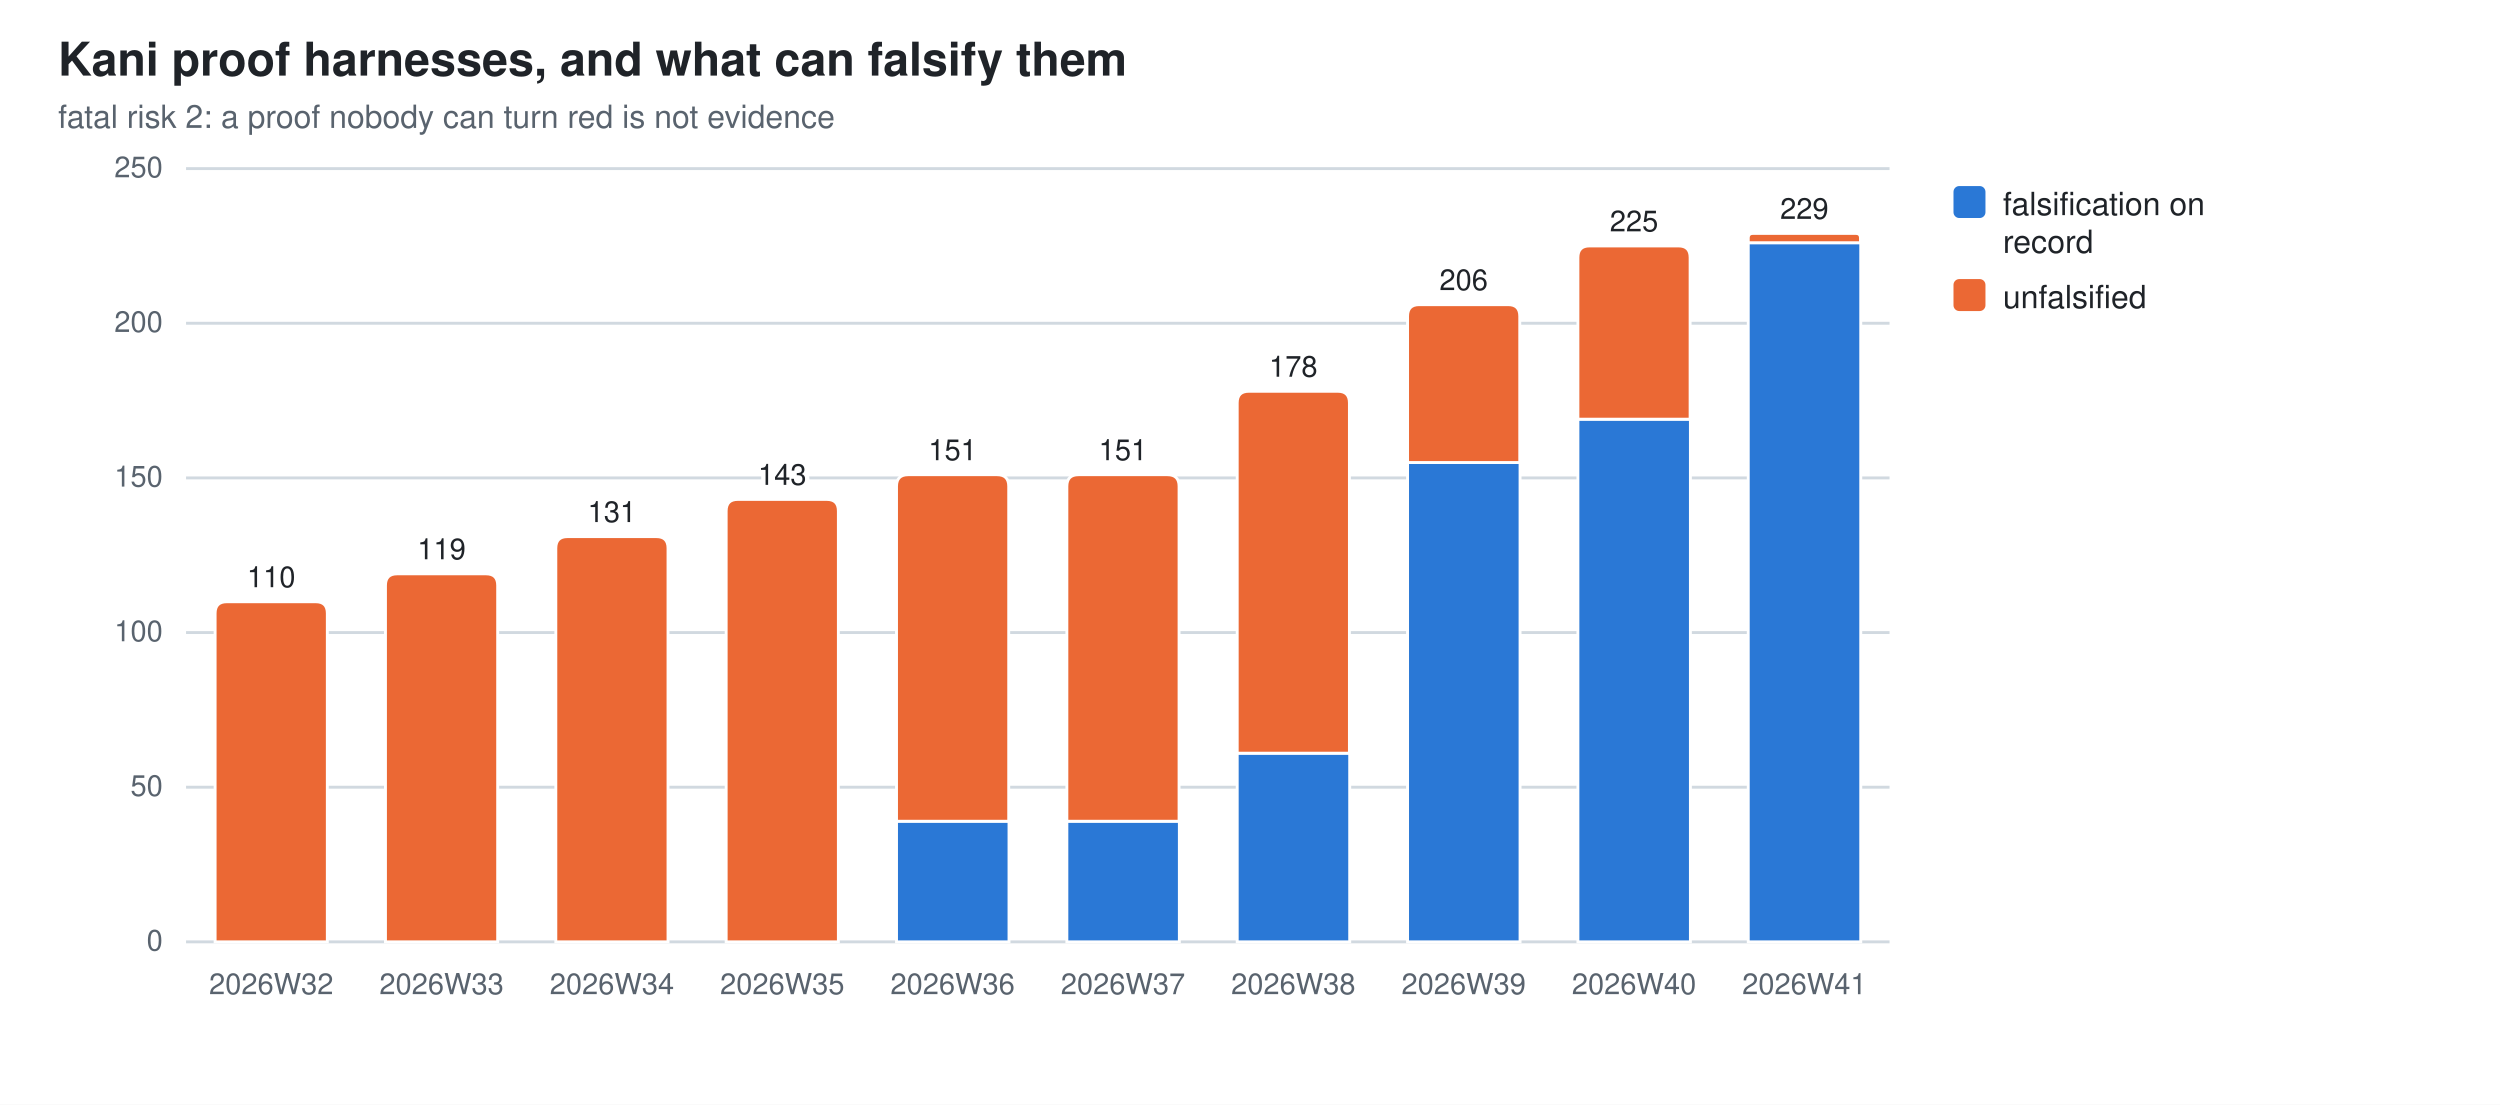
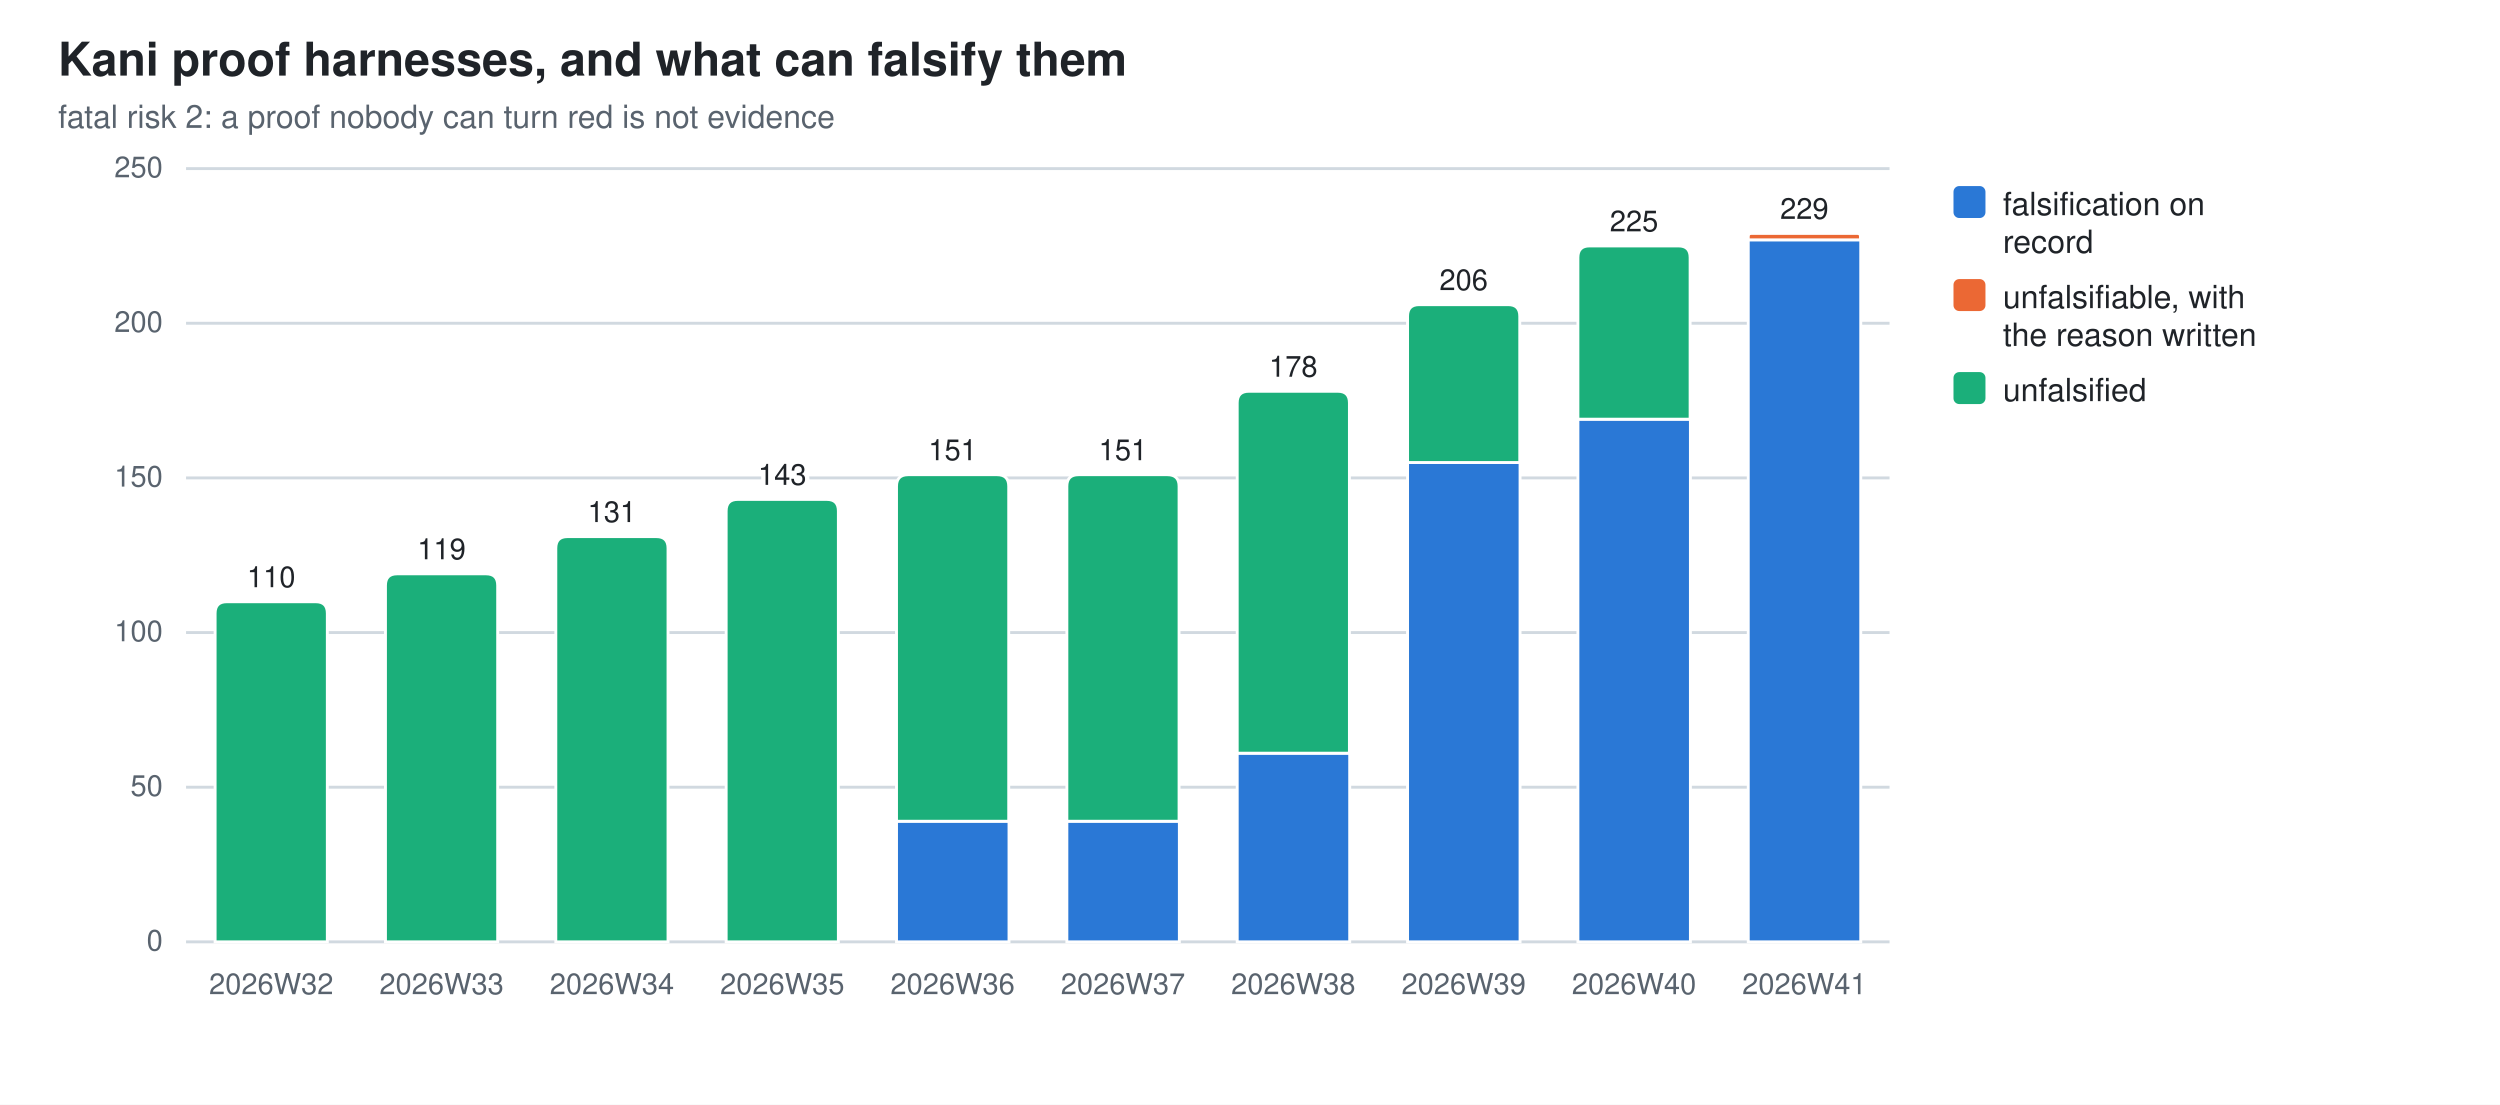
<svg xmlns="http://www.w3.org/2000/svg" width="860" height="380" viewBox="0 0 860 380" role="img" aria-label="Kani proof harnesses, and what can falsify them">
  <style>
  .bg{fill:#ffffff} .fg{fill:#1f2328} .mut{fill:#59636e} .grid{stroke:#d1d9e0}
  .seg{stroke:#ffffff;stroke-width:1}
  .val{paint-order:stroke;stroke:#ffffff;stroke-width:3px;stroke-linejoin:round}
-   .s0{fill:#2a78d6}  .s1{fill:#eb6834}
+   .s0{fill:#2a78d6}  .s1{fill:#eb6834}  .s2{fill:#1baf7a}
  @media (prefers-color-scheme: dark){
    .bg{fill:#0d1117} .fg{fill:#e6edf3} .mut{fill:#9198a1} .grid{stroke:#30363d}
-     .seg{stroke:#0d1117} .val{stroke:#0d1117} .s0{fill:#3987e5} .s1{fill:#d95926}}
+     .seg{stroke:#0d1117} .val{stroke:#0d1117} .s0{fill:#3987e5} .s1{fill:#d95926} .s2{fill:#199e70}}
  text{font-family:-apple-system,BlinkMacSystemFont,"Segoe UI",Helvetica,Arial,sans-serif}
</style>
  <rect class="bg" width="860" height="380" />
  <text class="fg" x="20" y="26" font-size="16" font-weight="600">Kani proof harnesses, and what can falsify them</text>
  <text class="mut" x="20" y="44" font-size="11">fatal risk 2: a proof nobody can turn red is not evidence</text>
  <line class="grid" x1="64" y1="324.0" x2="650.0" y2="324.0" stroke-width="1" />
  <text class="mut" x="56" y="327.0" font-size="10" text-anchor="end">0</text>
  <line class="grid" x1="64" y1="270.8" x2="650.0" y2="270.8" stroke-width="1" />
  <text class="mut" x="56" y="273.8" font-size="10" text-anchor="end">50</text>
  <line class="grid" x1="64" y1="217.6" x2="650.0" y2="217.6" stroke-width="1" />
  <text class="mut" x="56" y="220.6" font-size="10" text-anchor="end">100</text>
  <line class="grid" x1="64" y1="164.4" x2="650.0" y2="164.4" stroke-width="1" />
  <text class="mut" x="56" y="167.4" font-size="10" text-anchor="end">150</text>
  <line class="grid" x1="64" y1="111.2" x2="650.0" y2="111.2" stroke-width="1" />
  <text class="mut" x="56" y="114.2" font-size="10" text-anchor="end">200</text>
  <line class="grid" x1="64" y1="58.0" x2="650.0" y2="58.0" stroke-width="1" />
  <text class="mut" x="56" y="61.0" font-size="10" text-anchor="end">250</text>
-   <path class="seg s1" d="M74.0,324.0 V211.0 Q74.0,207.0 78.0,207.0 H108.6 Q112.6,207.0 112.6,211.0 V324.0 Z" />
+   <path class="seg s2" d="M74.0,324.0 V211.0 Q74.0,207.0 78.0,207.0 H108.6 Q112.6,207.0 112.6,211.0 V324.0 Z" />
  <text class="mut" x="93.3" y="342" font-size="10" text-anchor="middle">2026W32</text>
  <text class="fg val" x="93.3" y="202.0" font-size="10" text-anchor="middle">110</text>
-   <path class="seg s1" d="M132.6,324.0 V201.4 Q132.6,197.4 136.6,197.4 H167.2 Q171.2,197.4 171.2,201.4 V324.0 Z" />
+   <path class="seg s2" d="M132.6,324.0 V201.4 Q132.6,197.4 136.6,197.4 H167.2 Q171.2,197.4 171.2,201.4 V324.0 Z" />
  <text class="mut" x="151.9" y="342" font-size="10" text-anchor="middle">2026W33</text>
  <text class="fg val" x="151.9" y="192.4" font-size="10" text-anchor="middle">119</text>
-   <path class="seg s1" d="M191.2,324.0 V188.6 Q191.2,184.6 195.2,184.6 H225.8 Q229.8,184.6 229.8,188.6 V324.0 Z" />
+   <path class="seg s2" d="M191.2,324.0 V188.6 Q191.2,184.6 195.2,184.6 H225.8 Q229.8,184.6 229.8,188.6 V324.0 Z" />
  <text class="mut" x="210.5" y="342" font-size="10" text-anchor="middle">2026W34</text>
  <text class="fg val" x="210.5" y="179.6" font-size="10" text-anchor="middle">131</text>
-   <path class="seg s1" d="M249.8,324.0 V175.8 Q249.8,171.8 253.8,171.8 H284.4 Q288.4,171.8 288.4,175.8 V324.0 Z" />
+   <path class="seg s2" d="M249.8,324.0 V175.8 Q249.8,171.8 253.8,171.8 H284.4 Q288.4,171.8 288.4,175.8 V324.0 Z" />
  <text class="mut" x="269.1" y="342" font-size="10" text-anchor="middle">2026W35</text>
  <text class="fg val" x="269.1" y="166.8" font-size="10" text-anchor="middle">143</text>
  <rect class="seg s0" x="308.4" y="282.5" width="38.7" height="41.5" />
-   <path class="seg s1" d="M308.4,282.5 V167.3 Q308.4,163.3 312.4,163.3 H343.0 Q347.0,163.3 347.0,167.3 V282.5 Z" />
+   <path class="seg s2" d="M308.4,282.5 V167.3 Q308.4,163.3 312.4,163.3 H343.0 Q347.0,163.3 347.0,167.3 V282.5 Z" />
  <text class="mut" x="327.7" y="342" font-size="10" text-anchor="middle">2026W36</text>
  <text class="fg val" x="327.7" y="158.3" font-size="10" text-anchor="middle">151</text>
  <rect class="seg s0" x="367.0" y="282.5" width="38.7" height="41.5" />
-   <path class="seg s1" d="M367.0,282.5 V167.3 Q367.0,163.3 371.0,163.3 H401.6 Q405.6,163.3 405.6,167.3 V282.5 Z" />
+   <path class="seg s2" d="M367.0,282.5 V167.3 Q367.0,163.3 371.0,163.3 H401.6 Q405.6,163.3 405.6,167.3 V282.5 Z" />
  <text class="mut" x="386.3" y="342" font-size="10" text-anchor="middle">2026W37</text>
  <text class="fg val" x="386.3" y="158.3" font-size="10" text-anchor="middle">151</text>
  <rect class="seg s0" x="425.6" y="259.1" width="38.7" height="64.9" />
-   <path class="seg s1" d="M425.6,259.1 V138.6 Q425.6,134.6 429.6,134.6 H460.2 Q464.2,134.6 464.2,138.6 V259.1 Z" />
+   <path class="seg s2" d="M425.6,259.1 V138.6 Q425.6,134.6 429.6,134.6 H460.2 Q464.2,134.6 464.2,138.6 V259.1 Z" />
  <text class="mut" x="444.9" y="342" font-size="10" text-anchor="middle">2026W38</text>
  <text class="fg val" x="444.9" y="129.6" font-size="10" text-anchor="middle">178</text>
  <rect class="seg s0" x="484.2" y="159.1" width="38.7" height="164.9" />
-   <path class="seg s1" d="M484.2,159.1 V108.8 Q484.2,104.8 488.2,104.8 H518.8 Q522.8,104.8 522.8,108.8 V159.1 Z" />
+   <path class="seg s2" d="M484.2,159.1 V108.8 Q484.2,104.8 488.2,104.8 H518.8 Q522.8,104.8 522.8,108.8 V159.1 Z" />
  <text class="mut" x="503.5" y="342" font-size="10" text-anchor="middle">2026W39</text>
  <text class="fg val" x="503.5" y="99.8" font-size="10" text-anchor="middle">206</text>
  <rect class="seg s0" x="542.8" y="144.2" width="38.7" height="179.8" />
-   <path class="seg s1" d="M542.8,144.2 V88.6 Q542.8,84.6 546.8,84.6 H577.4 Q581.4,84.6 581.4,88.6 V144.2 Z" />
+   <path class="seg s2" d="M542.8,144.2 V88.6 Q542.8,84.6 546.8,84.6 H577.4 Q581.4,84.6 581.4,88.6 V144.2 Z" />
  <text class="mut" x="562.1" y="342" font-size="10" text-anchor="middle">2026W40</text>
  <text class="fg val" x="562.1" y="79.6" font-size="10" text-anchor="middle">225</text>
-   <rect class="seg s0" x="601.4" y="83.5" width="38.7" height="240.5" />
-   <path class="seg s1" d="M601.4,83.5 V81.9 Q601.4,80.3 603.0,80.3 H638.4 Q640.0,80.3 640.0,81.9 V83.5 Z" />
+   <rect class="seg s0" x="601.4" y="82.5" width="38.7" height="241.5" />
+   <path class="seg s1" d="M601.4,82.5 V81.4 Q601.4,80.3 602.4,80.3 H639.0 Q640.0,80.3 640.0,81.4 V82.5 Z" />
  <text class="mut" x="620.7" y="342" font-size="10" text-anchor="middle">2026W41</text>
  <text class="fg val" x="620.7" y="75.3" font-size="10" text-anchor="middle">229</text>
  <rect class="s0" x="672" y="64" width="11" height="11" rx="2" />
  <text class="fg" y="74" font-size="11">
    <tspan x="689" dy="0">falsification on</tspan>
    <tspan x="689" dy="13">record</tspan>
  </text>
  <rect class="s1" x="672" y="96" width="11" height="11" rx="2" />
  <text class="fg" y="106" font-size="11">
+     <tspan x="689" dy="0">unfalsifiable, with</tspan>
+     <tspan x="689" dy="13">the reason written</tspan>
+   </text>
+   <rect class="s2" x="672" y="128" width="11" height="11" rx="2" />
+   <text class="fg" y="138" font-size="11">
    <tspan x="689" dy="0">unfalsified</tspan>
  </text>
</svg>
